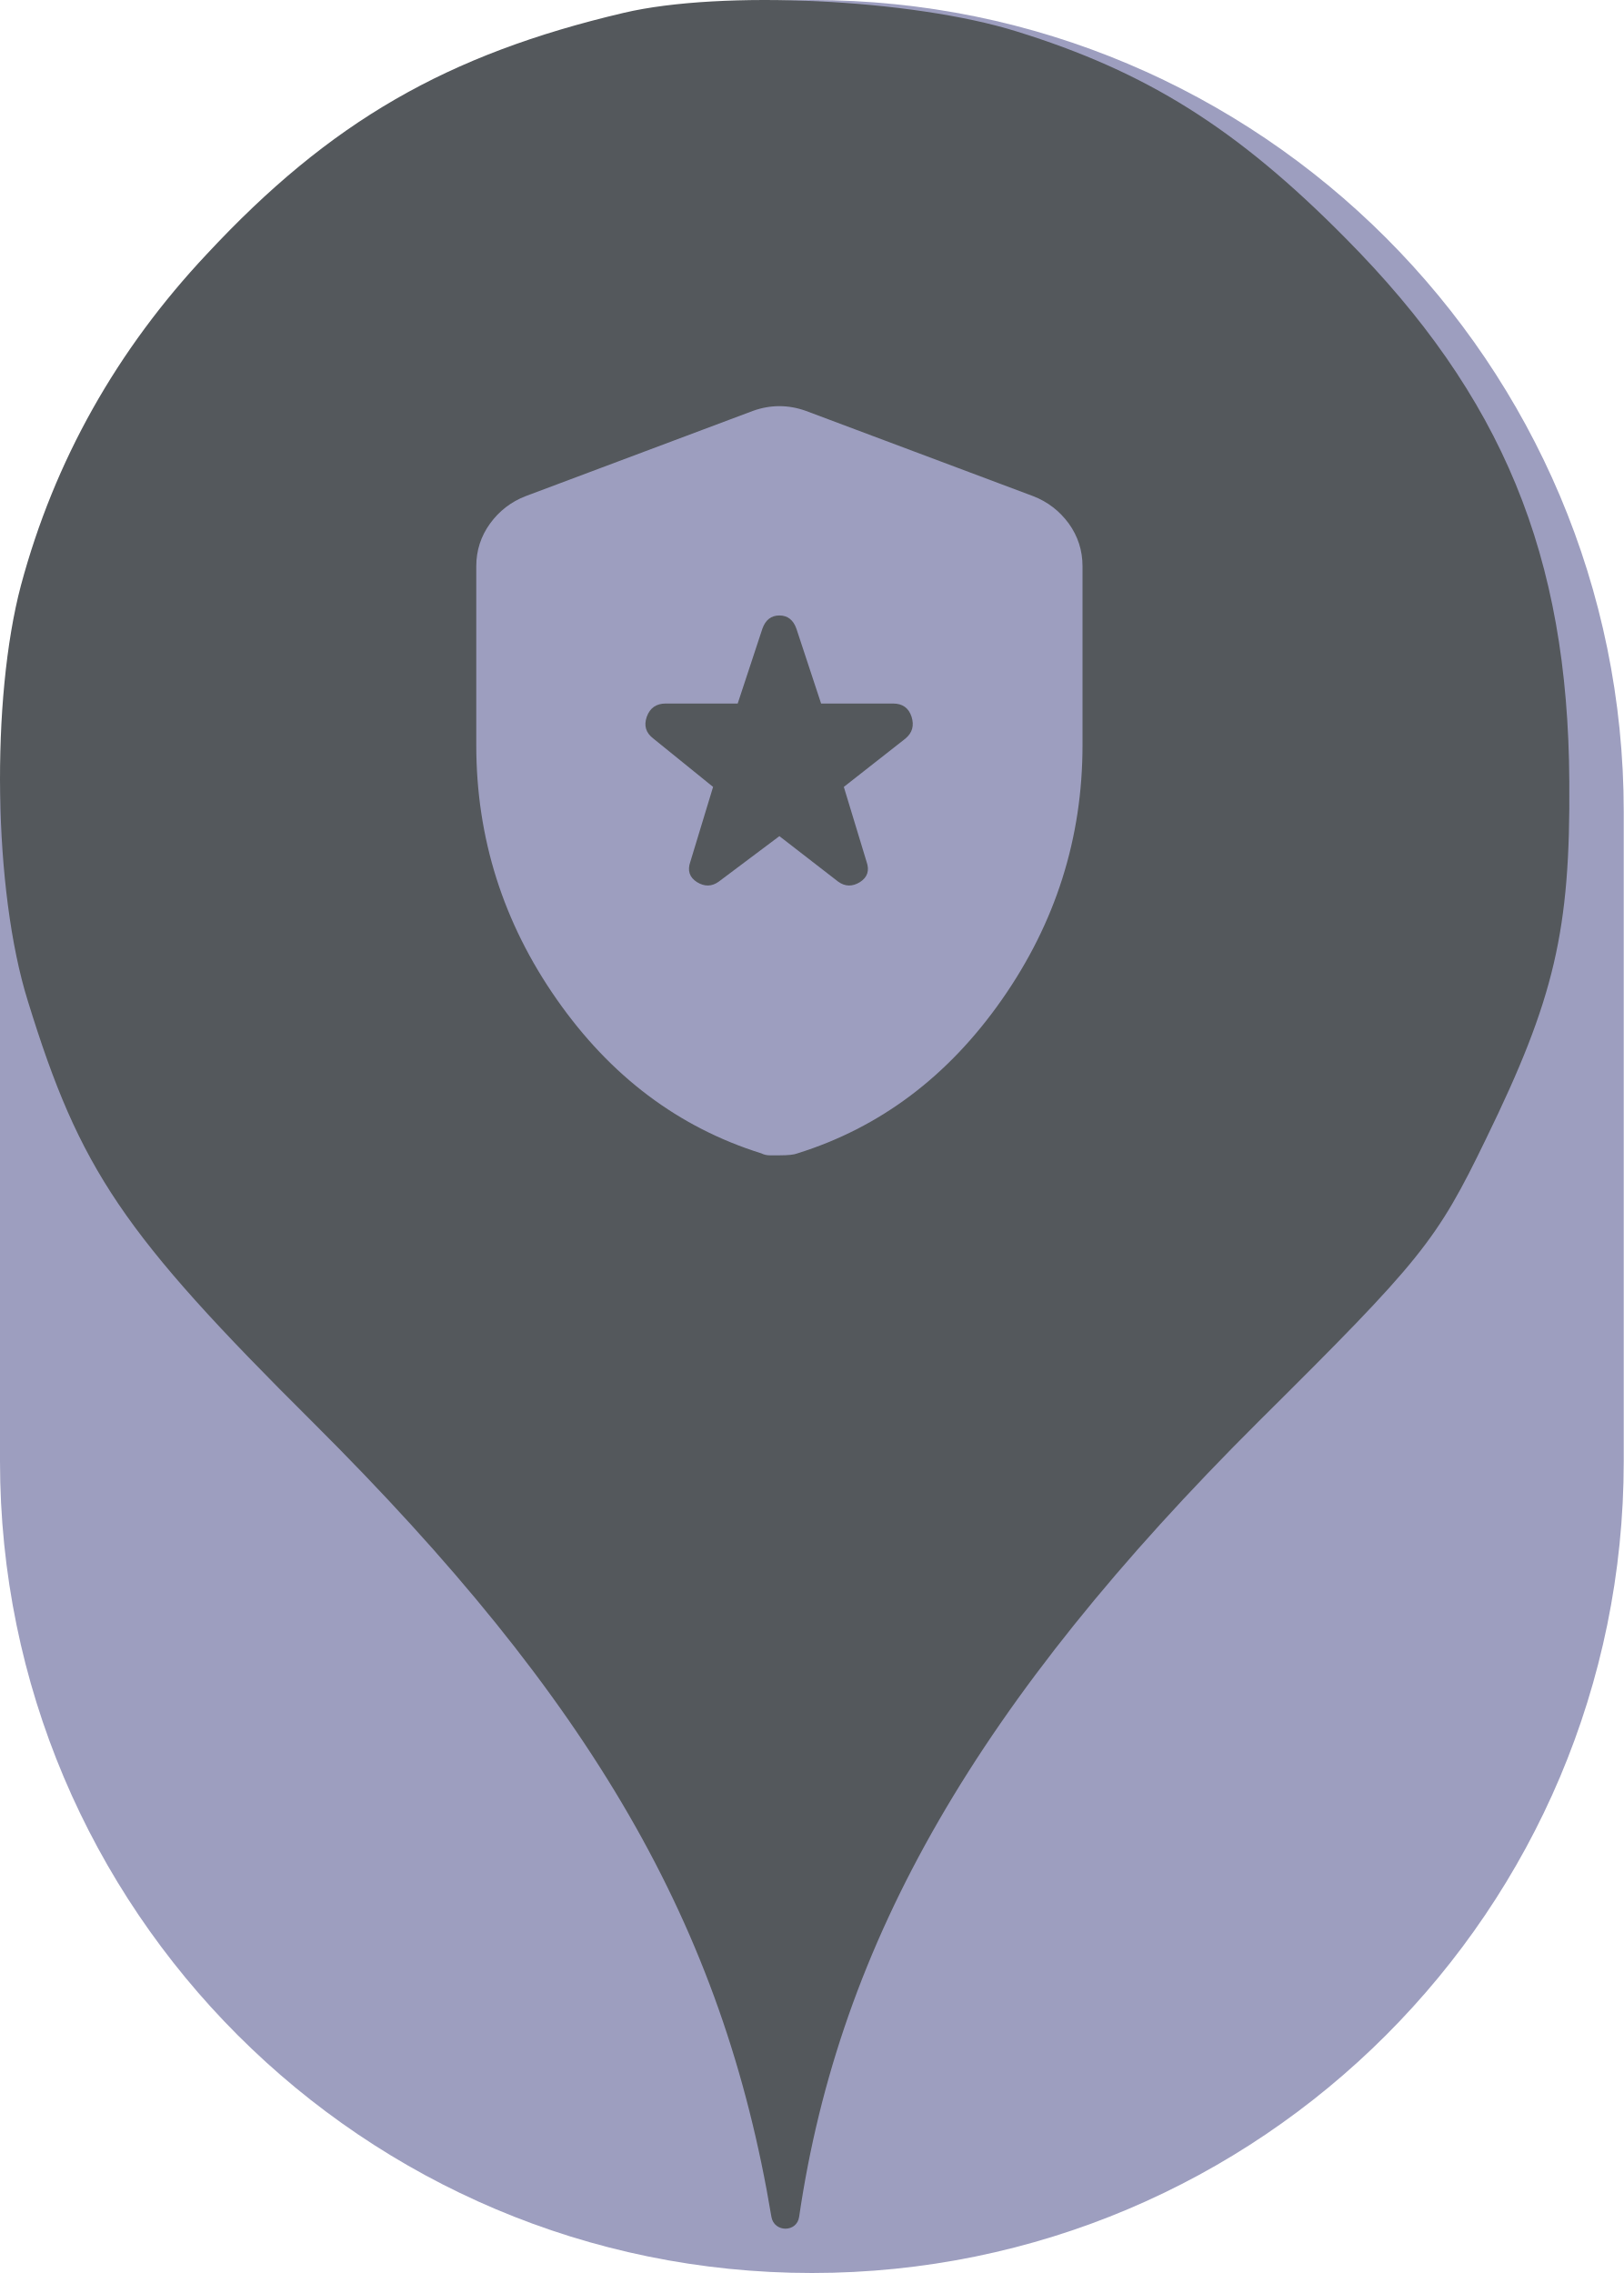
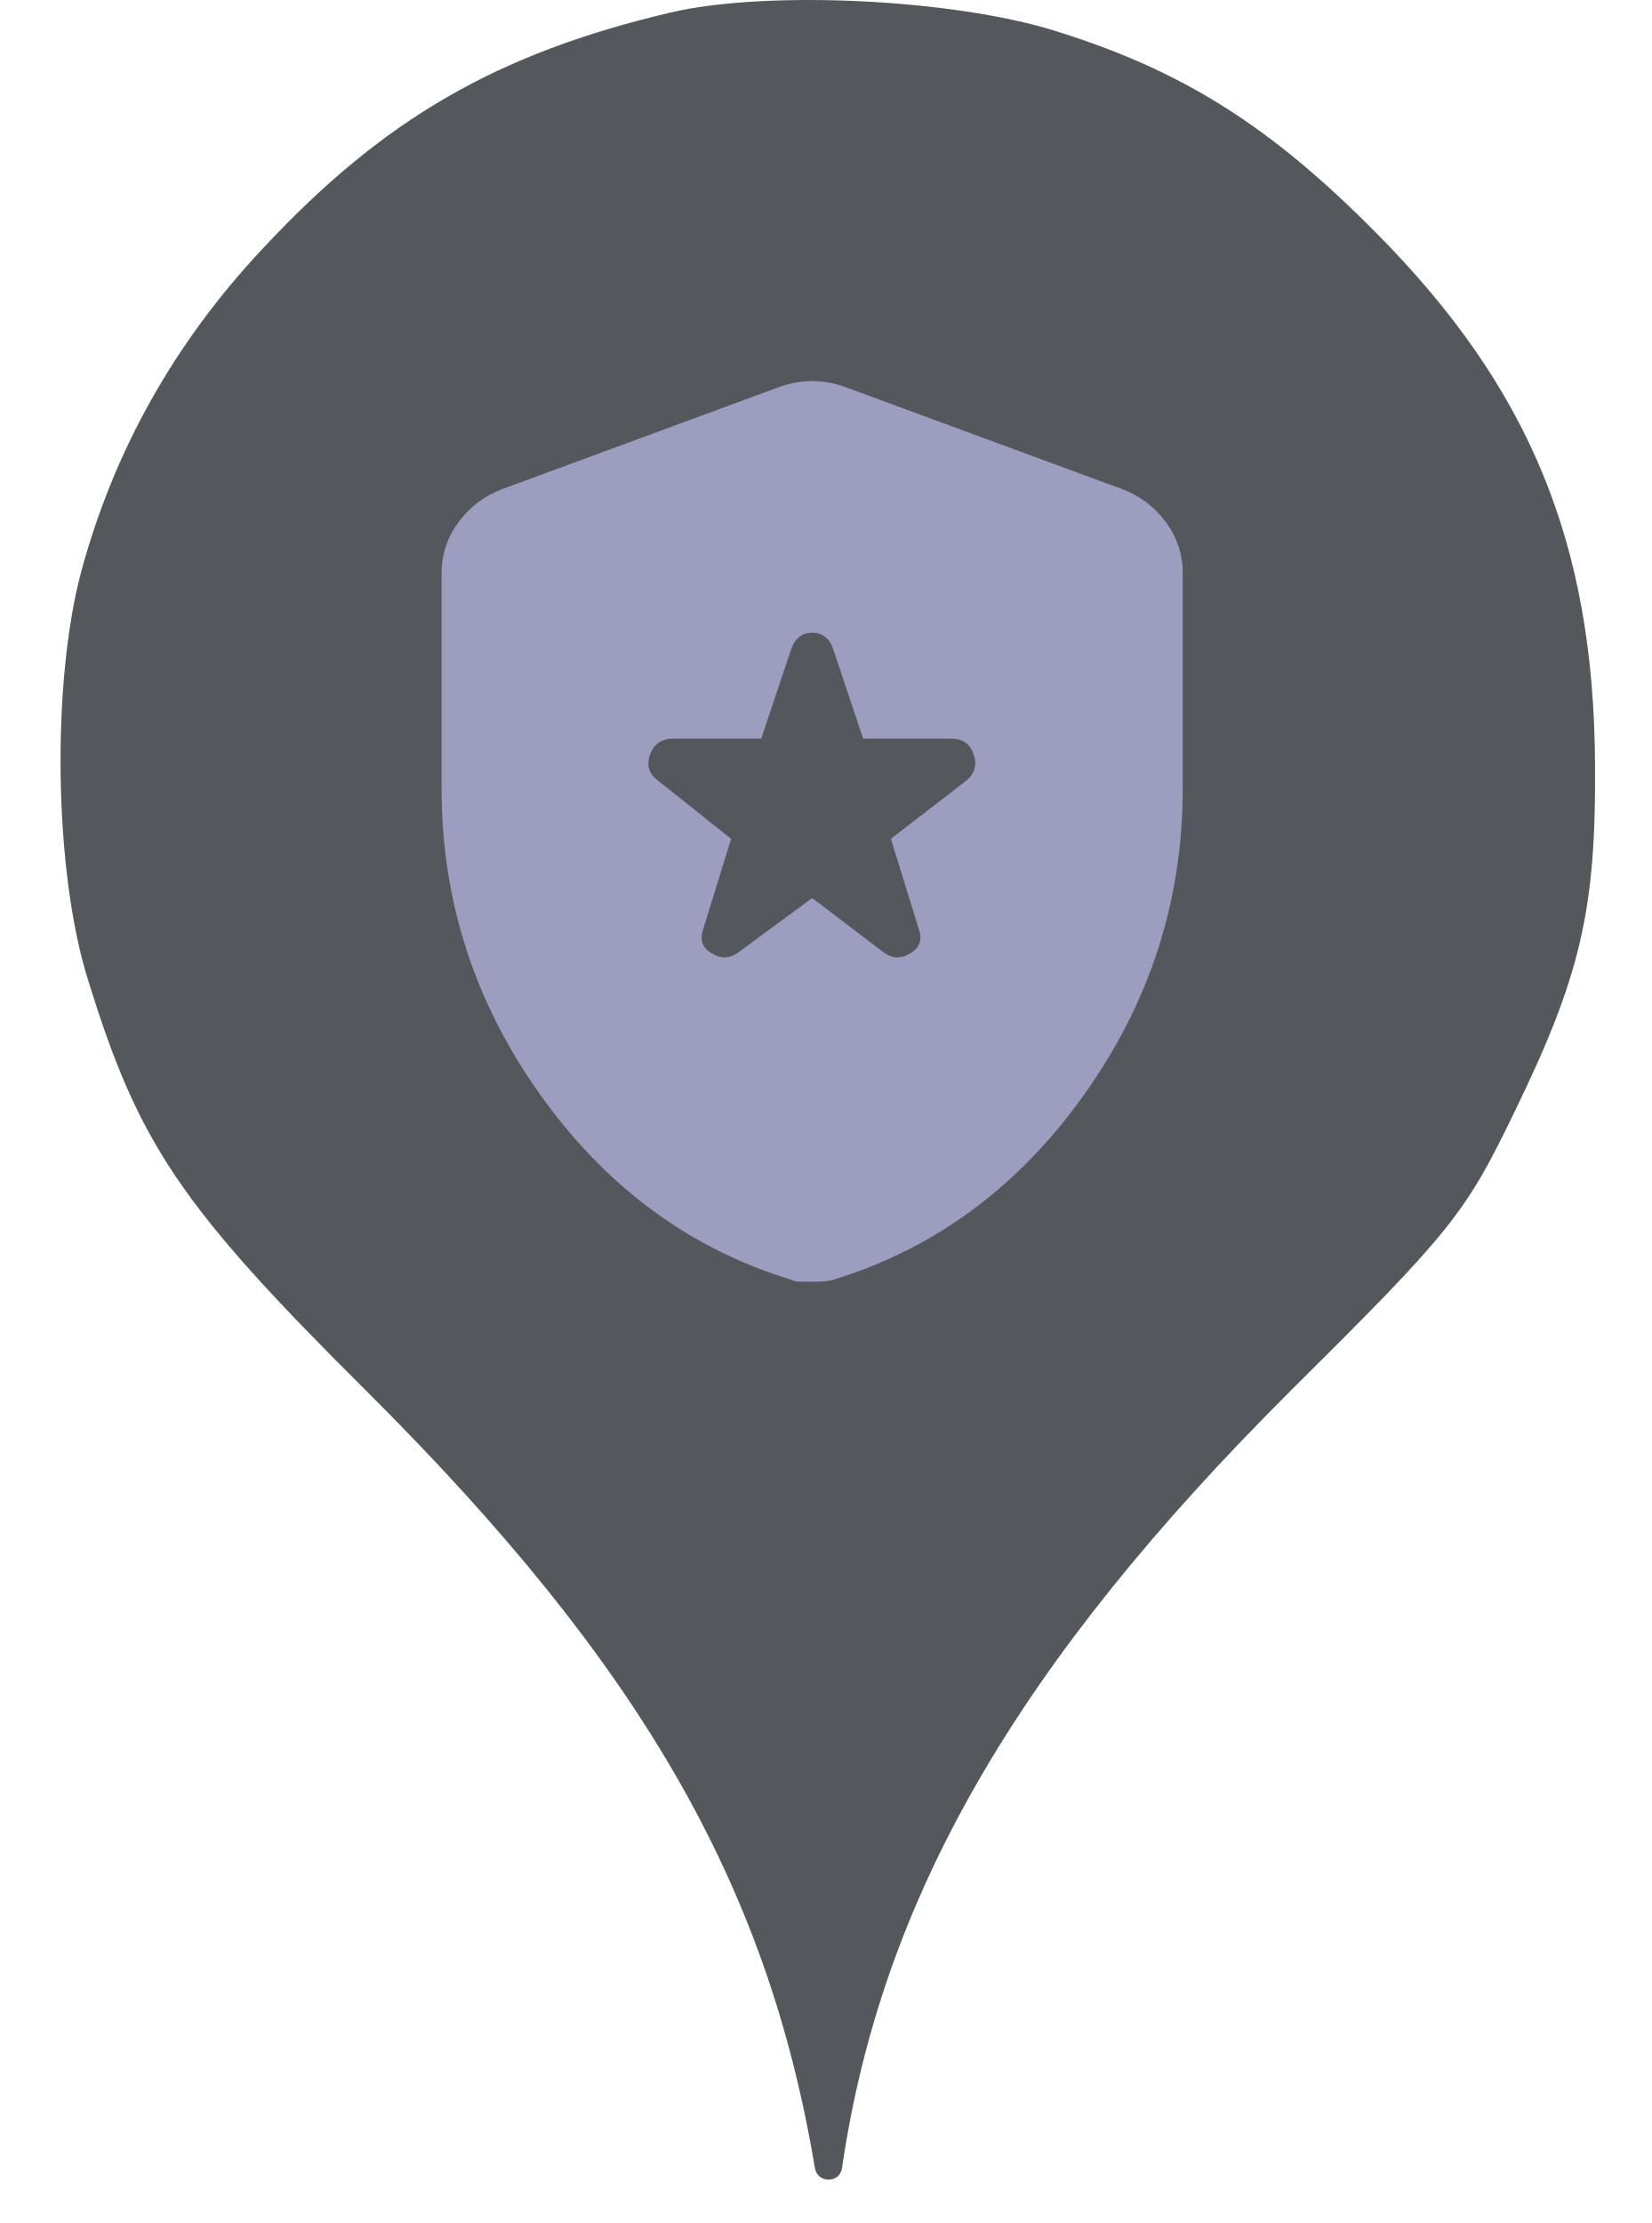
- <svg xmlns="http://www.w3.org/2000/svg" viewBox="0 0 25 35" height="35" width="25">
-   <rect fill="none" x="0" y="0" width="25" height="35" />
-   <rect x="0" y="0" width="25" height="35" rx="12.5" ry="12.5" fill="#9d9ebf" />
-   <path fill="#54585c" transform="translate(0 0)" d="M3.184 3.913C5.086 1.869 6.882 0.838 9.602 0.198C11.113 -0.158 14.046 -0.016 15.646 0.482C17.655 1.104 19.042 1.975 20.713 3.664C23.131 6.1 24.144 8.553 24.162 12.037C24.18 14.331 23.931 15.38 22.882 17.531C22.117 19.113 21.886 19.398 19.38 21.886C15.06 26.189 12.926 29.886 12.304 34.135C12.27 34.379 11.918 34.378 11.877 34.135C11.131 29.655 9.122 26.189 4.82 21.904C1.886 18.989 1.229 18.011 0.429 15.415C-0.105 13.709 -0.14 10.758 0.322 9.015C0.837 7.095 1.797 5.389 3.184 3.913ZM12 12.875L11.067 13.575C10.96 13.653 10.848 13.655 10.731 13.583C10.615 13.509 10.581 13.405 10.629 13.269L10.979 12.117L10.06 11.373C9.944 11.285 9.91 11.174 9.958 11.037C10.007 10.901 10.104 10.833 10.25 10.833H11.358L11.738 9.681C11.786 9.545 11.874 9.477 12 9.477C12.126 9.477 12.214 9.545 12.262 9.681L12.642 10.833H13.75C13.896 10.833 13.991 10.901 14.035 11.037C14.078 11.174 14.046 11.285 13.94 11.373L12.992 12.117L13.342 13.269C13.39 13.405 13.356 13.509 13.24 13.583C13.123 13.655 13.011 13.653 12.904 13.575L12 12.875ZM11.854 17.79H12C12.136 17.79 12.229 17.78 12.277 17.76C13.551 17.362 14.601 16.572 15.427 15.39C16.253 14.209 16.667 12.904 16.667 11.475V8.719C16.667 8.476 16.596 8.257 16.456 8.062C16.314 7.868 16.132 7.727 15.908 7.64L12.408 6.327C12.272 6.278 12.136 6.254 12 6.254C11.864 6.254 11.728 6.278 11.592 6.327L8.092 7.64C7.868 7.727 7.686 7.868 7.545 8.062C7.404 8.257 7.333 8.476 7.333 8.719V11.475C7.333 12.904 7.747 14.209 8.573 15.39C9.399 16.572 10.449 17.362 11.723 17.76C11.762 17.78 11.806 17.79 11.854 17.79Z" />
+ <svg xmlns="http://www.w3.org/2000/svg" width="26" height="35" viewBox="0 0 26 35" fill="none">
+   <circle cx="12.953" cy="12" r="10" fill="#9D9EBF" />
+   <path fill-rule="evenodd" clip-rule="evenodd" d="M4.138 3.913C6.04 1.869 7.835 0.838 10.555 0.198C12.066 -0.158 15 -0.016 16.6 0.482C18.609 1.104 19.995 1.975 21.666 3.664C24.084 6.1 25.098 8.553 25.115 12.037C25.133 14.331 24.884 15.38 23.835 17.531C23.071 19.113 22.84 19.398 20.333 21.886C16.013 26.189 13.88 29.886 13.258 34.135C13.223 34.379 12.871 34.378 12.831 34.135C12.084 29.655 10.075 26.189 5.773 21.904C2.84 18.989 2.182 18.011 1.382 15.415C0.849 13.709 0.813 10.758 1.275 9.015C1.791 7.095 2.751 5.389 4.138 3.913ZM12.788 14.139L11.621 14.999C11.488 15.095 11.348 15.098 11.202 15.008C11.056 14.919 11.014 14.79 11.074 14.623L11.512 13.207L10.363 12.292C10.217 12.185 10.175 12.047 10.236 11.88C10.296 11.713 10.418 11.629 10.6 11.629H11.986L12.46 10.213C12.521 10.045 12.63 9.962 12.788 9.962C12.946 9.962 13.056 10.045 13.117 10.213L13.591 11.629H14.976C15.159 11.629 15.277 11.713 15.332 11.88C15.387 12.047 15.347 12.185 15.213 12.292L14.028 13.207L14.466 14.623C14.527 14.79 14.484 14.919 14.338 15.008C14.192 15.098 14.053 15.095 13.919 14.999L12.788 14.139ZM12.606 20.18H12.788C12.959 20.18 13.074 20.168 13.135 20.144C14.727 19.654 16.04 18.683 17.073 17.231C18.107 15.779 18.623 14.175 18.623 12.418V9.03C18.623 8.731 18.535 8.462 18.359 8.223C18.183 7.984 17.955 7.811 17.675 7.703L13.299 6.09C13.129 6.03 12.959 6 12.788 6C12.618 6 12.448 6.03 12.278 6.09L7.902 7.703C7.622 7.811 7.394 7.984 7.218 8.223C7.042 8.462 6.953 8.731 6.953 9.03V12.418C6.953 14.175 7.47 15.779 8.503 17.231C9.537 18.683 10.849 19.654 12.442 20.144C12.491 20.168 12.545 20.18 12.606 20.18Z" fill="#54585C" />
</svg>
